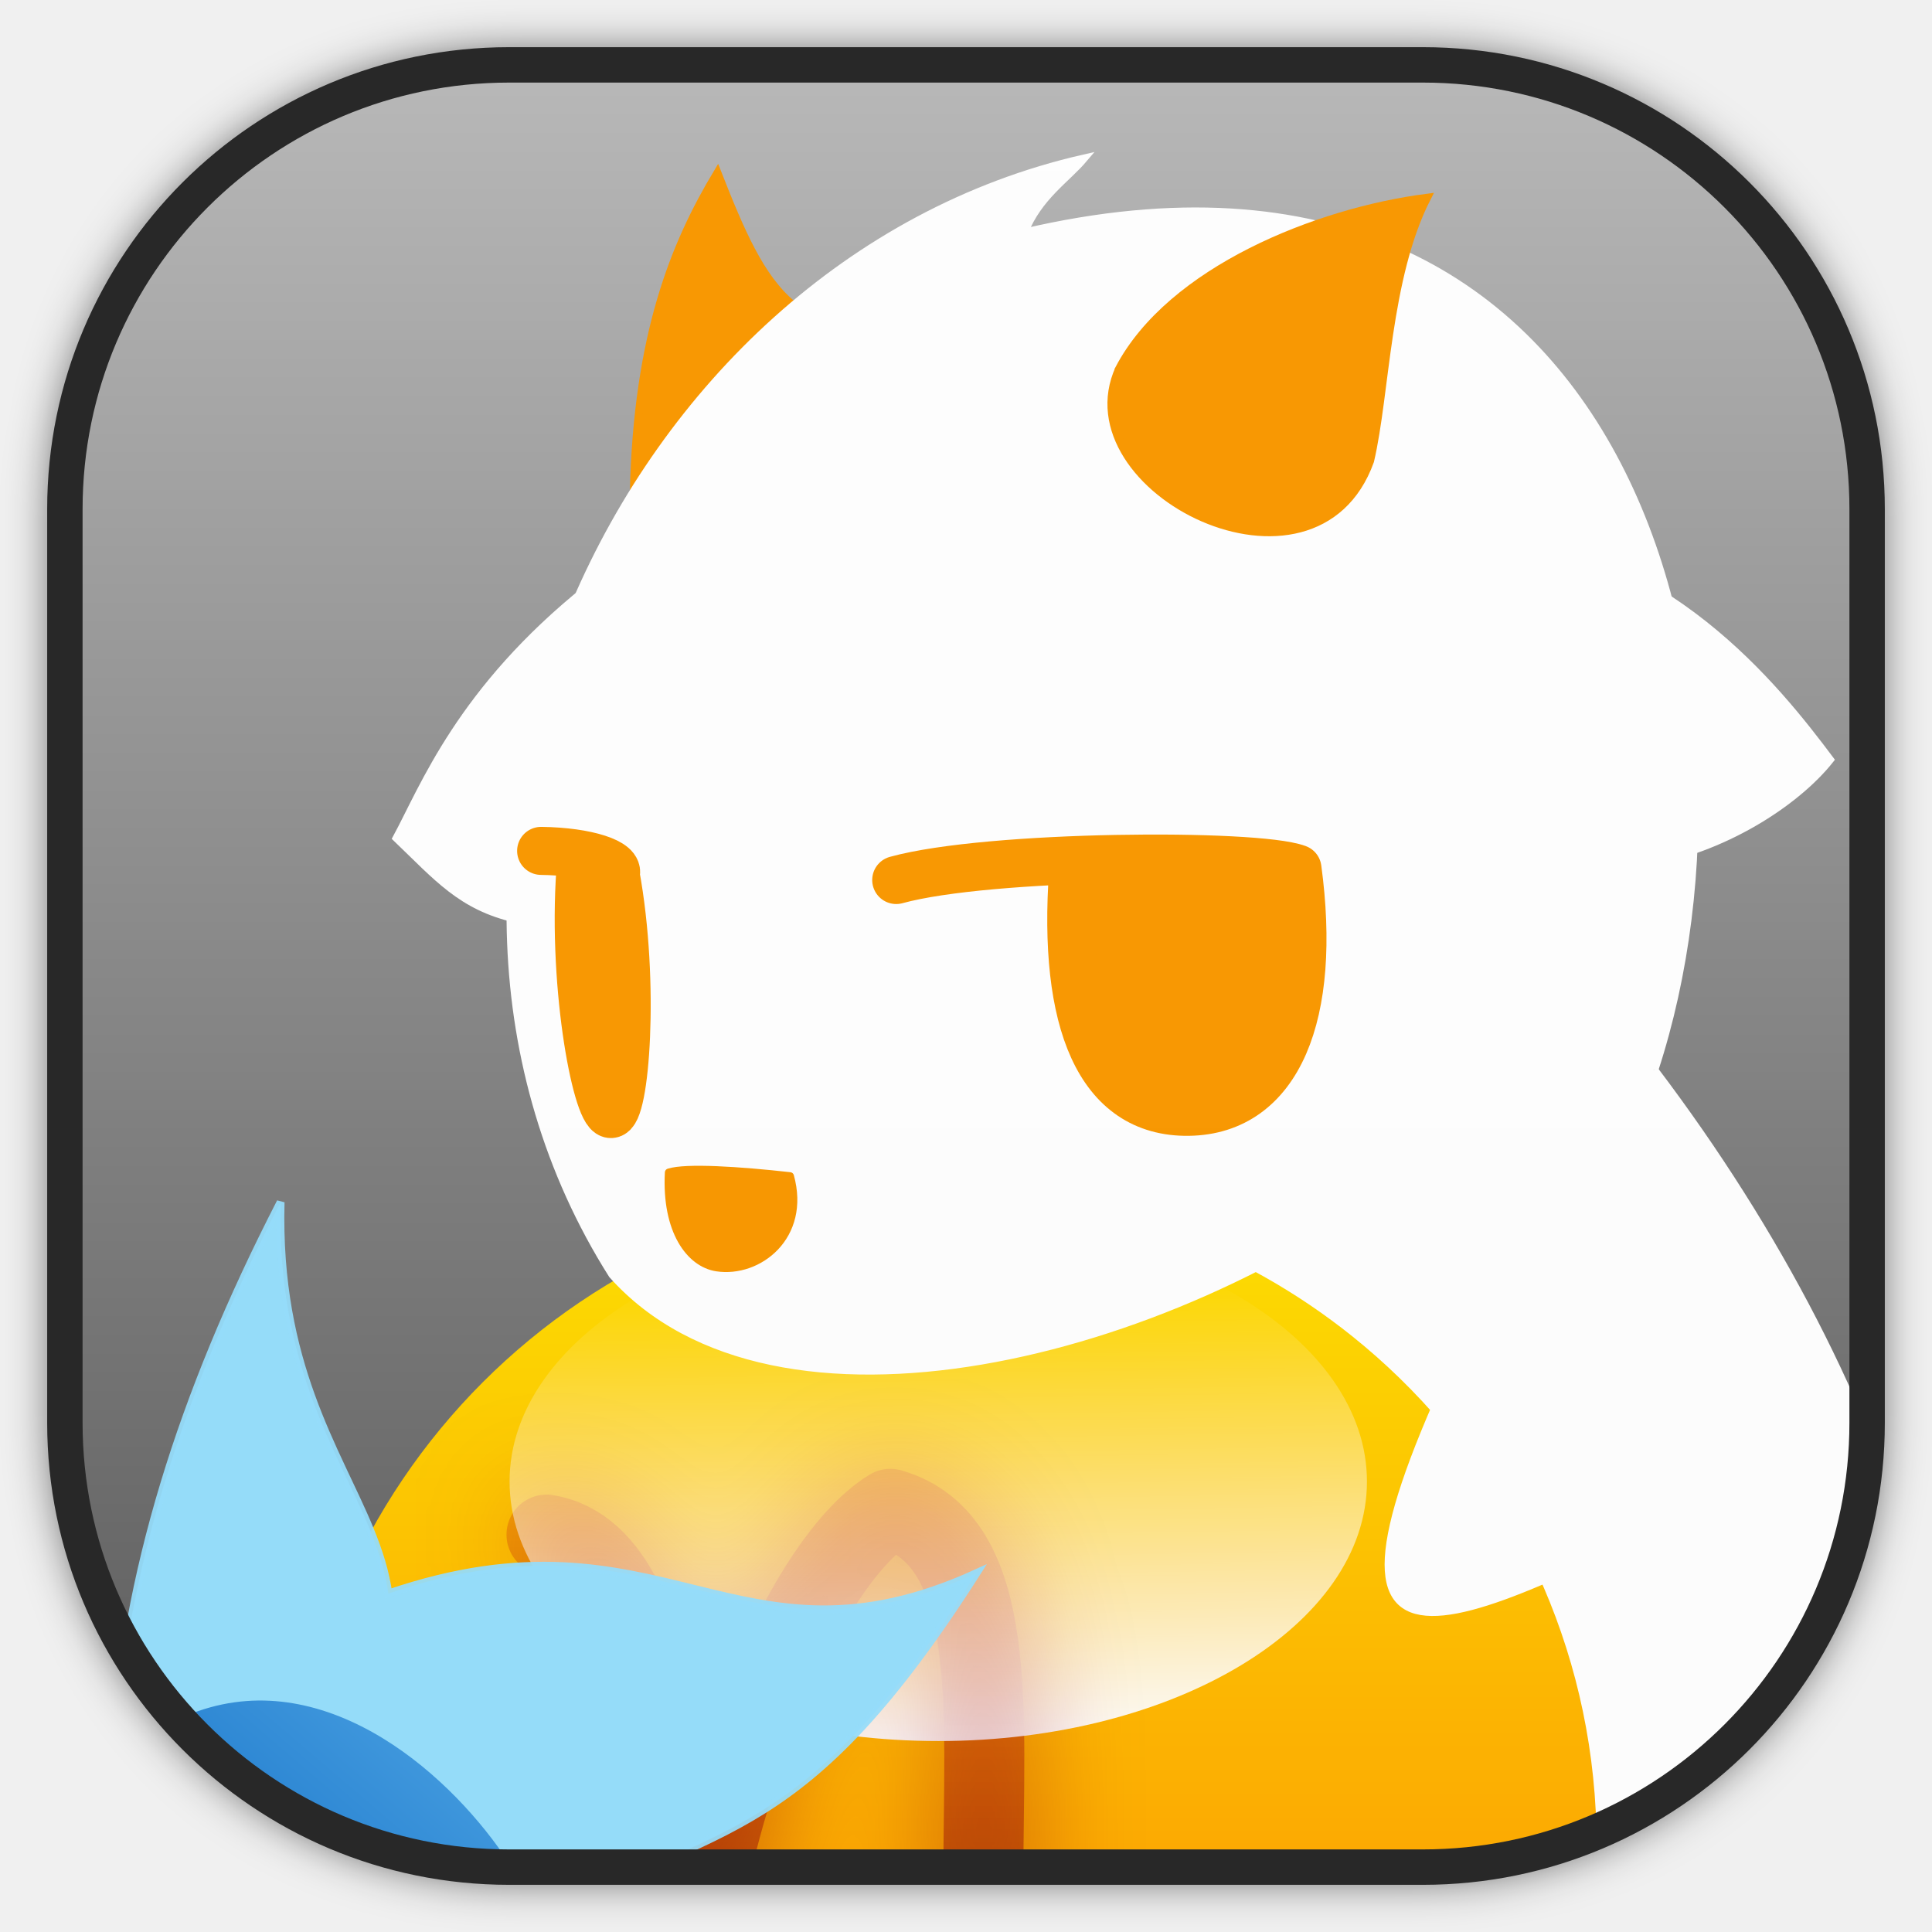
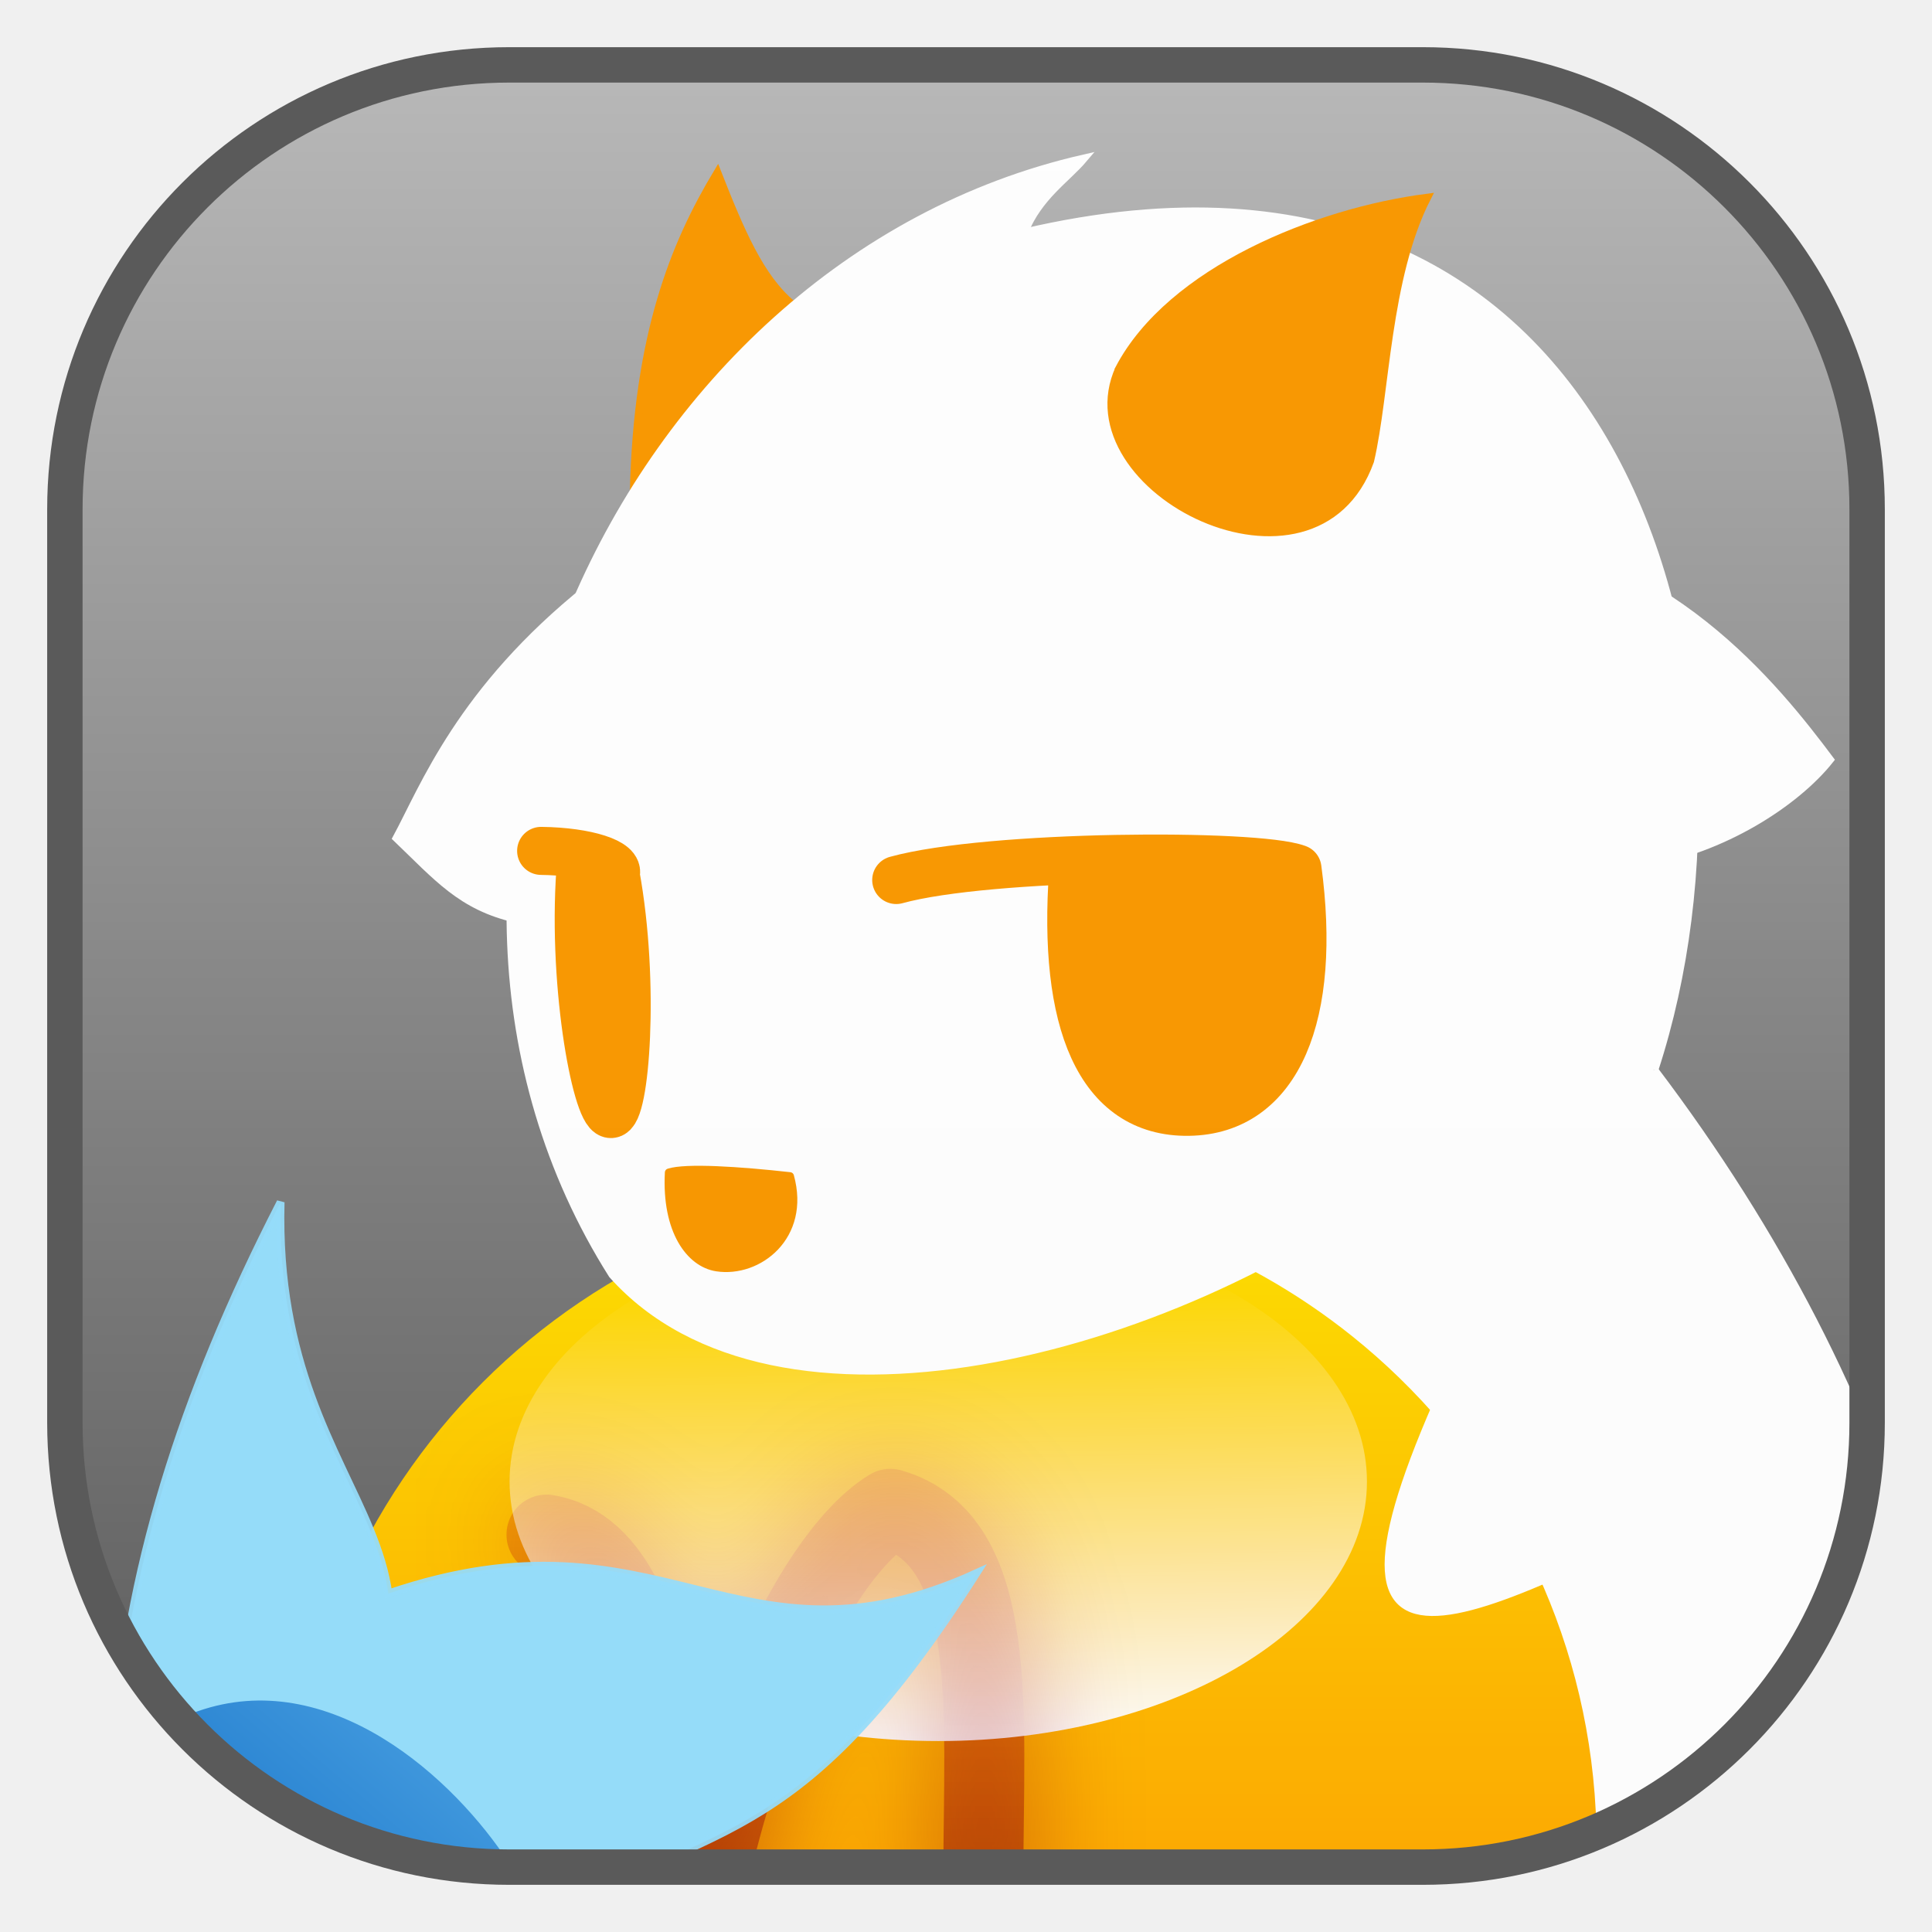
<svg xmlns="http://www.w3.org/2000/svg" xmlns:xlink="http://www.w3.org/1999/xlink" id="svg5245" version="1.1" width="1637.034" height="1637.034">
  <defs id="defs5249">
    <linearGradient id="linearGradient4056">
      <stop style="stop-color:#b8b8b8;stop-opacity:1;" offset="0" id="stop4058" />
      <stop style="stop-color:#595959;stop-opacity:1;" offset="1" id="stop4060" />
    </linearGradient>
    <linearGradient id="linearGradient4032">
      <stop style="stop-color:#420003;stop-opacity:1;" offset="0" id="stop4034" />
      <stop style="stop-color:#c80009;stop-opacity:0.219;" offset="1" id="stop4036" />
    </linearGradient>
    <linearGradient id="linearGradient3943">
      <stop style="stop-color:#ffff00;stop-opacity:1;" offset="0" id="stop3945" />
      <stop style="stop-color:#ffff00;stop-opacity:0;" offset="1" id="stop3947" />
    </linearGradient>
    <linearGradient id="linearGradient3915">
      <stop id="stop3917" offset="0" style="stop-color:#ffff00;stop-opacity:1;" />
      <stop id="stop3919" offset="1" style="stop-color:#ffff00;stop-opacity:0;" />
    </linearGradient>
    <linearGradient id="linearGradient3869">
      <stop id="stop3871" offset="0" style="stop-color:#ffbc00;stop-opacity:1;" />
      <stop id="stop3873" offset="1" style="stop-color:#ff4700;stop-opacity:1;" />
    </linearGradient>
    <linearGradient id="linearGradient3859">
      <stop style="stop-color:#42a4ff;stop-opacity:1;" offset="0" id="stop3861" />
      <stop style="stop-color:#42a4ff;stop-opacity:0;" offset="1" id="stop3863" />
    </linearGradient>
    <linearGradient id="linearGradient3847">
      <stop style="stop-color:#ffffff;stop-opacity:1;" offset="0" id="stop3849" />
      <stop style="stop-color:#ffffff;stop-opacity:0;" offset="1" id="stop3851" />
    </linearGradient>
    <linearGradient id="linearGradient6161">
      <stop style="stop-color:#d64700;stop-opacity:1;" offset="0" id="stop6163" />
      <stop id="stop6169" offset="0.5" style="stop-color:#ffab00;stop-opacity:1;" />
      <stop style="stop-color:#ffe100;stop-opacity:1;" offset="1" id="stop6165" />
    </linearGradient>
    <linearGradient id="linearGradient6153">
      <stop style="stop-color:#96defc;stop-opacity:1;" offset="0" id="stop6155" />
      <stop style="stop-color:#96defc;stop-opacity:0;" offset="1" id="stop6157" />
    </linearGradient>
    <linearGradient id="linearGradient6119">
      <stop style="stop-color:#0867c3;stop-opacity:1;" offset="0" id="stop6121" />
      <stop id="stop6129" offset="0.825" style="stop-color:#7fd3ff;stop-opacity:1;" />
      <stop style="stop-color:#ffffff;stop-opacity:1;" offset="1" id="stop6123" />
    </linearGradient>
    <linearGradient xlink:href="#linearGradient6119" id="linearGradient6125" x1="736.617" y1="1537.001" x2="1161.73" y2="1039.262" gradientUnits="userSpaceOnUse" />
    <linearGradient xlink:href="#linearGradient6119" id="linearGradient6137" x1="736.617" y1="1537.001" x2="1161.73" y2="1039.262" gradientUnits="userSpaceOnUse" />
    <linearGradient xlink:href="#linearGradient6161" id="linearGradient6167" x1="945.907" y1="1603.039" x2="945.907" y2="765.529" gradientUnits="userSpaceOnUse" />
    <linearGradient xlink:href="#linearGradient3847" id="linearGradient3853" x1="941.025" y1="1068.092" x2="938.743" y2="854.806" gradientUnits="userSpaceOnUse" />
    <linearGradient xlink:href="#linearGradient4032" id="linearGradient4038" x1="923.228" y1="1491.369" x2="923.228" y2="911.243" gradientUnits="userSpaceOnUse" />
    <linearGradient xlink:href="#linearGradient4056" id="linearGradient4062" x1="963.889" y1="87.674" x2="963.889" y2="1598.958" gradientUnits="userSpaceOnUse" />
    <filter id="filter3939" x="-0.162" width="1.324" y="-0.157" height="1.315" color-interpolation-filters="sRGB">
      <feGaussianBlur stdDeviation="33.9" id="feGaussianBlur3941" />
    </filter>
    <linearGradient xlink:href="#linearGradient3847" id="linearGradient3836" x1="963.017" y1="1169.325" x2="963.017" y2="1038.118" gradientUnits="userSpaceOnUse" />
    <filter id="filter4615" color-interpolation-filters="sRGB">
      <feGaussianBlur stdDeviation="22.906" id="feGaussianBlur4617" />
    </filter>
    <linearGradient xlink:href="#linearGradient6161" id="linearGradient4653" gradientUnits="userSpaceOnUse" x1="945.907" y1="1603.039" x2="945.907" y2="765.529" />
    <linearGradient xlink:href="#linearGradient4032" id="linearGradient4655" gradientUnits="userSpaceOnUse" x1="923.228" y1="1491.369" x2="923.228" y2="911.243" />
    <linearGradient xlink:href="#linearGradient3847" id="linearGradient4657" gradientUnits="userSpaceOnUse" x1="941.025" y1="1068.092" x2="938.743" y2="854.806" />
    <linearGradient xlink:href="#linearGradient4032" id="linearGradient4659" gradientUnits="userSpaceOnUse" x1="923.228" y1="1491.369" x2="923.228" y2="911.243" />
    <linearGradient xlink:href="#linearGradient6119" id="linearGradient4661" gradientUnits="userSpaceOnUse" x1="736.617" y1="1537.001" x2="1161.73" y2="1039.262" />
    <linearGradient xlink:href="#linearGradient6119" id="linearGradient4663" gradientUnits="userSpaceOnUse" x1="736.617" y1="1537.001" x2="1161.73" y2="1039.262" />
    <clipPath clipPathUnits="userSpaceOnUse" id="clipPath4665">
      <rect rx="277.478" ry="277.478" y="45.391" x="382.728" height="1125.693" width="1125.693" id="rect4667" style="fill:url(#linearGradient4669);fill-opacity:1;stroke:none" />
    </clipPath>
    <linearGradient xlink:href="#linearGradient4056" id="linearGradient4669" gradientUnits="userSpaceOnUse" x1="963.889" y1="87.674" x2="963.889" y2="1598.958" gradientTransform="matrix(0.7371522,0,0,0.7371522,212.2613,-17.57436)" />
  </defs>
-   <g transform="translate(-176.275,-30.44166)" style="display:inline" id="g4591">
-     <rect rx="376.419" ry="376.419" y="85.417" x="231.25" height="1527.084" width="1527.084" id="rect4593" style="fill:#000000;fill-opacity:1;stroke:none;filter:url(#filter4615)" />
-   </g>
  <g id="layer4" style="display:inline" transform="translate(-176.275,-30.44166)">
    <rect style="fill:url(#linearGradient4062);fill-opacity:1;stroke:none" id="rect4044" width="1527.084" height="1527.084" x="231.25" y="85.417" ry="376.419" rx="376.419" />
  </g>
  <g id="layer5" style="display:inline" transform="translate(-176.275,-30.44166)" />
  <g id="layer1" style="opacity:0.98;display:inline" transform="translate(-176.275,-30.44166)">
    <g id="g4631" transform="matrix(1.356572,0,0,1.356572,-287.9477,23.84088)" clip-path="url(#clipPath4665)">
      <path transform="matrix(0.9803477,0,0,0.9803477,5.06924,-1.294173)" d="m 1364.583,1182.292 c 0,230.694 -187.014,417.708 -417.708,417.708 -230.694,0 -417.708,-187.014 -417.708,-417.708 0,-230.694 187.014,-417.708 417.708,-417.708 230.694,0 417.708,187.014 417.708,417.708 z" id="path3152-8" style="fill:url(#linearGradient4653);fill-opacity:1;stroke:none;display:inline" />
      <path id="path3984" d="m 683.556,963.415 c 83.959,13.586 81.395,218.457 80.486,369.993 7.609,-186.61 76.841,-350.883 134.278,-386.107 137.629,39.813 -42.9,426.746 180.56,445.717 156.389,13.277 115.35,-160.184 35.714,-152.381 -71.668,7.022 -90.295,73.545 -163.108,166.213 -32.984,41.978 -61.227,56.756 -119.581,57.818" style="fill:none;stroke:url(#linearGradient4655);stroke-width:50;stroke-linecap:round;stroke-linejoin:round;stroke-miterlimit:4;stroke-opacity:0.792;stroke-dasharray:none;display:inline" />
      <path transform="matrix(0.9097651,0,0,1.345682,77.40966,-342.0356)" d="m 1229.545,945.455 c 0,66.525 -131.771,120.455 -294.318,120.455 -162.547,0 -294.318,-53.929 -294.318,-120.455 0,-66.525 131.771,-120.455 294.318,-120.455 162.547,0 294.318,53.929 294.318,120.455 z" id="path3075" style="fill:url(#linearGradient4657);fill-opacity:1;stroke:none;display:inline" />
      <path style="fill:none;stroke:url(#linearGradient4659);stroke-width:50;stroke-linecap:round;stroke-linejoin:round;stroke-miterlimit:4;stroke-opacity:0.792;stroke-dasharray:none;display:inline;filter:url(#filter3939)" d="m 683.556,963.415 c 83.959,13.586 81.395,218.457 80.486,369.993 7.609,-186.61 76.841,-350.883 134.278,-386.107 137.629,39.813 -42.9,426.746 180.56,445.717 156.389,13.277 115.35,-160.184 35.714,-152.381 -71.668,7.022 -90.295,73.545 -163.108,166.213 -32.984,41.978 -61.227,56.756 -119.581,57.818" id="path3869" />
      <path d="m 679.219,1202.844 c 114.026,-59.96 165.406,-46.933 272.875,-215.344 -150.057,68.379 -195.395,-45.932 -367.312,12.688 -1.867,-13.559 -6.072,-26.566 -11.5,-39.812 -20.461,-49.933 -58.485,-103.482 -55.812,-204.625 -62.633,121.969 -96.674,232.536 -103.961,345.964 -0.004,0.057 -0.007,0.115 -0.011,0.173 -0.133,2.079 -0.257,4.158 -0.372,6.239" style="fill:#96defc;fill-opacity:1;stroke:#96defc;stroke-width:4.902;stroke-linejoin:miter;stroke-miterlimit:4;stroke-opacity:0.941;stroke-dasharray:none;stroke-dashoffset:0" id="path5936" />
      <path id="path3942" d="m 738.095,312.769 c 2.221,-98.857 25.547,-155.506 52.205,-199.936 14.44,36.655 26.658,65.534 46.652,82.196" style="fill:#fa9800;fill-opacity:1;stroke:#fa9800;stroke-width:5;stroke-linecap:butt;stroke-linejoin:miter;stroke-miterlimit:4;stroke-opacity:1;stroke-dasharray:none;display:inline" />
      <path id="path3938" d="m 709.396,372.308 c -79.599,63.679 -102.387,124.553 -119.423,156.024 25.547,24.437 40.351,42.584 74.415,50.363" style="fill:#ffffff;fill-opacity:1;stroke:#ffffff;stroke-width:5;stroke-linecap:butt;stroke-linejoin:miter;stroke-miterlimit:4;stroke-opacity:1;stroke-dasharray:none;display:inline" />
      <path style="fill:url(#linearGradient4661);fill-opacity:1;stroke:url(#linearGradient4663);stroke-width:4.902;stroke-linejoin:miter;stroke-miterlimit:4;stroke-opacity:1;stroke-dasharray:none;stroke-dashoffset:0" d="m 932.406,747.781 c 97.003,0 186.152,33.725 256.313,90.094 10.169,8.17 19.939,16.815 29.277,25.903 76.445,74.395 123.911,178.405 123.911,293.503 0,226.16 -183.34,409.5 -409.5,409.5 -147.527,0 -276.824,-78.009 -348.906,-195.031 -7.933,-12.879 -15.162,-26.229 -21.656,-40 13.495,-80.577 82.283,-109.915 112.938,-126.547 -5.221,-28.965 -65.5,-115.263 -143.063,-132.672 -36.829,-8.266 -77.554,-0.982 -118.688,37.047 -15.479,301.598 153.49,462.462 553.25,469.516 C 1650.32,1591.163 1684.531,1081.349 1375.5,673.125" id="path5835" />
      <path id="path3936" d="m 1264.523,338.099 c 117.46,7.937 187.302,96.825 220.635,141.27 -42.857,53.968 -182.54,117.46 -255.556,0" style="fill:#ffffff;fill-opacity:1;stroke:#ffffff;stroke-width:5;stroke-linecap:butt;stroke-linejoin:miter;stroke-miterlimit:4;stroke-opacity:1;stroke-dasharray:none;display:inline" />
      <path id="path5625" d="m 1220.032,738.054 c -147.718,113.769 -394.004,176.398 -495.279,62.943 -161.826,-255.99 2.531,-630.41 294.335,-697.089 -10.533,12.491 -28.403,23.761 -37.254,46.263 378.954,-88.474 470.528,287.429 393.68,522.943" style="fill:#ffffff;fill-opacity:1;fill-rule:evenodd;stroke:#ffffff;stroke-width:5;stroke-linecap:butt;stroke-linejoin:miter;stroke-miterlimit:4;stroke-opacity:1;stroke-dasharray:none" />
      <path id="path3940" d="m 1041.33,235.017 c 32.212,-61.091 123.294,-97.746 192.161,-106.632 -25.547,49.984 -25.6,122.035 -35.544,164.392 -34.564,96.113 -191.05,17.772 -156.616,-57.759 z" style="fill:#fa9800;fill-opacity:1;stroke:#fa9800;stroke-width:5;stroke-linecap:butt;stroke-linejoin:miter;stroke-miterlimit:4;stroke-opacity:1;stroke-dasharray:none;display:inline" />
      <path id="path3944" d="m 901.989,554.532 c 57.895,-15.956 224.421,-16.793 250.629,-7.117 12.296,90.999 -11.918,151.096 -67.968,151.896 -56.05,0.8 -78.887,-56.6 -72.193,-150.139" style="fill:#fa9800;fill-opacity:1;stroke:#fa9800;stroke-width:30;stroke-linecap:round;stroke-linejoin:round;stroke-miterlimit:4;stroke-opacity:1;stroke-dasharray:none;display:inline" />
      <path id="path4012" d="m 680.196,536.337 c 28.827,0.349 49.777,7.492 46.521,14.655 12.596,68.563 5.832,150.997 -3.142,149.715 -8.974,-1.282 -25.044,-84.379 -18.285,-159.46" style="fill:#fa9800;fill-opacity:1;stroke:#fa9800;stroke-width:30;stroke-linecap:round;stroke-linejoin:round;stroke-miterlimit:4;stroke-opacity:1;stroke-dasharray:none" />
      <path id="path4014" d="m 759.985,737.235 c 10.68,-3.398 43.875,-1.257 75.636,2.288 10.401,37.526 -19.779,60.936 -45.758,56.935 -16.644,-2.563 -31.819,-22.816 -29.877,-59.223 z" style="fill:#fa9800;fill-opacity:1;stroke:#fa9800;stroke-width:5;stroke-linecap:round;stroke-linejoin:round;stroke-miterlimit:4;stroke-opacity:1;stroke-dasharray:none;display:inline" />
      <path id="path3934" d="m 1270.032,817.651 c -127.311,254.715 -40.103,215.313 135.761,125.77" style="fill:#ffffff;fill-opacity:1;stroke:#ffffff;stroke-width:5;stroke-linecap:butt;stroke-linejoin:miter;stroke-miterlimit:4;stroke-opacity:1;stroke-dasharray:none;display:inline" />
      <path d="m 1370.677,670.592 c -50.971,22.151 -103.685,41.428 -153.068,66.534 -25.397,21.553 -55.303,36.664 -83.011,54.83 -7.416,8.488 7.047,14.082 12.386,18.636 31.636,19.362 59.003,44.359 86.477,68.977 9.524,6.457 12.137,-9.42 15.858,-15.015 6.668,-13.617 12.868,-27.425 20.562,-40.496 44.01,39.078 87.152,79.615 130.341,119.659 -29.735,16.097 -61.297,29.299 -90,47.33 -5.532,7.873 3.458,17.625 4.739,25.987 31.239,84.068 32.444,179.543 5.602,264.923 -43.155,137.035 -163.524,246.189 -304.791,274.406 -69.568,13.213 -143.153,11.267 -210.379,-12.133 -72.788,-23.797 -139.767,-68.234 -187.452,-128.172 -18.78,-21.633 -33.243,-46.176 -48.457,-70.294 -5.689,-3.365 -8.133,-4.358 -5.645,-11.842 5.674,-52.275 46.482,-93.359 91.776,-116.492 8.011,-5.297 18.22,-7.958 24.608,-15.189 -4.695,-14.378 -15.122,-27.031 -23.466,-39.773 -33.301,-42.325 -76.664,-82.193 -131.283,-92.51 -41.812,-7.668 -85.804,9.921 -114.965,39.24 -2.797,92.443 8.073,188.799 55.792,269.788 46.204,81.566 127.135,138.316 214.902,167.198 96.979,32.04 200.847,39.698 302.364,32.656 149.766,-12.51 299.817,-70.284 404.178,-180.866 106.299,-110.6 156.633,-270.084 137.828,-421.892 -11.381,-101.587 -54.604,-199.121 -122.247,-275.707 -9.745,-10.447 -18.372,-23.297 -30.945,-30.18 l -1.704,0.398 z" style="opacity:0.95;fill:none;stroke:none" id="path5914" />
      <path id="path6059" d="m 1398.218,945.228 c -29.56,14.4 -59.039,29.112 -88.728,43.192 -6.594,6.077 1.456,14.767 2.98,21.503 13.273,35.954 22.78,73.569 25.59,111.977 1.298,37.288 2.785,75.184 -5.55,111.773 -17.858,97.963 -74.184,187.866 -153.471,247.989 -64.297,48.768 -143.257,78.024 -223.754,82.205 -39.655,1.538 -79.588,-0.688 -118.091,-10.553 -106.291,-25.079 -201.143,-95.092 -256.099,-189.696 -4.563,-6.779 -7.544,-15.466 -13.198,-21.068 -6.863,-0.471 -4.412,-4.584 -4.092,-10.417 1.713,-11.07 -6.359,-20.633 -9.189,-30.915 -26.735,-68.854 -32.356,-145.178 -19.535,-217.886 1.818,-5.982 -0.775,-13.718 -7.958,-13.811 -21.985,-2.491 -45.196,-2.442 -65.774,6.734 -18.367,7.597 -35.485,18.792 -49.721,32.514 -2.698,10.267 -0.366,21.796 -1.107,32.553 -1.3,76.604 12.214,154.498 47.39,223.056 35.341,69.963 96.053,125.171 166.367,158.791 89.507,43.329 190.119,56.783 288.708,58.482 33.106,0.869 66.306,-1.539 99.182,-5.248 110.484,-13.748 219.316,-51.442 308.966,-118.378 30.291,-22.9 58.202,-49.261 83.427,-77.509 2.149,-13.111 0.287,-27.038 0.911,-40.459 -0.08,-130.072 0.194,-260.145 -0.298,-390.216 -0.428,-3.407 -3.605,-5.714 -6.957,-4.613 z" style="opacity:0;fill:#a28181;fill-opacity:1;stroke:#ffffff;stroke-width:11.905;stroke-linejoin:miter;stroke-miterlimit:4;stroke-opacity:1;stroke-dasharray:none;stroke-dashoffset:0" />
      <path id="path6079" d="m 1249.223,802.036 c -32.786,0.128 -65.588,-0.055 -98.363,0.484 -6.974,2.231 -3.474,10.343 1.935,11.979 29.986,18.403 55.268,42.886 80.692,66.89 5.558,5.282 10.791,-2.207 12.016,-7.403 7.476,-17.18 15.572,-34.256 24.554,-50.632 42.949,40.413 86.681,80.723 129.985,120.35 -29.618,16.169 -60.596,29.943 -90.774,44.94 -6.421,5.714 1.433,13.829 2.79,20.201 13.462,36 22.9,73.516 25.93,111.868 1.344,37.279 2.939,75.184 -5.245,111.793 -14.821,82.232 -56.501,158.859 -116.411,217.053 -69.443,67.856 -164.161,109.291 -261.004,114.307 -39.668,1.541 -79.616,-0.682 -118.132,-10.551 -106.291,-25.079 -201.143,-95.092 -256.099,-189.696 -4.563,-6.779 -7.544,-15.466 -13.198,-21.068 -6.863,-0.471 -4.412,-4.584 -4.092,-10.417 1.713,-11.07 -6.359,-20.633 -9.189,-30.915 -26.735,-68.854 -32.356,-145.178 -19.535,-217.886 1.818,-5.982 -0.775,-13.718 -7.958,-13.811 -21.985,-2.491 -45.196,-2.442 -65.774,6.734 -18.367,7.597 -35.485,18.792 -49.721,32.514 -2.698,10.267 -0.366,21.796 -1.107,32.553 -1.3,76.604 12.214,154.498 47.39,223.056 35.341,69.963 96.053,125.171 166.367,158.791 89.507,43.329 190.119,56.783 288.708,58.482 32.775,0.871 65.64,-1.502 98.195,-5.142 114.659,-14.332 228.103,-53.79 319.402,-125.812 70.045,-54.749 125.571,-127.413 159.442,-209.524 4.82,-13.232 12.717,-26.171 10.699,-40.774 -0.361,-112.674 -0.152,-225.396 -0.817,-338.04 -7.83,-19.733 -15.571,-39.745 -25.685,-58.362 -6.248,-4.313 -15.308,-0.918 -22.695,-1.998 -67.436,0.019 -134.871,-0.041 -202.307,0.037 z" style="opacity:0;fill:none;stroke:#ffffff;stroke-width:11.905;stroke-linejoin:miter;stroke-miterlimit:4;stroke-opacity:1;stroke-dasharray:none;stroke-dashoffset:0" />
      <path id="path6083" d="m 512.355,768.243 c -7.631,4.327 -9.332,14.494 -13.803,21.56 -45.406,96.163 -79.757,199.255 -86.219,305.969 -1.623,5.522 3.54,11.946 9.137,8.371 19.331,-14.803 41.184,-27.441 65.699,-30.804 43.655,-7.117 87.012,12.97 119.159,41.295 28.027,24.046 52.157,53.227 66.183,87.537 5.929,6.888 14.073,-2.585 20.651,-4.274 40.801,-20.454 84.251,-35.675 123.509,-59.044 54.681,-33.635 94.759,-85.766 129.092,-138.914 3.914,-5.189 -2.875,-10.856 -7.812,-7.999 -31.211,10.968 -64.288,18.301 -97.578,15.233 -50.372,-4.132 -98.028,-25.357 -149.035,-25.479 -35.676,-1.976 -71.267,4.568 -104.912,15.826 -8.984,-43.285 -33.836,-80.95 -48.103,-122.359 -12.091,-32.395 -17.752,-67.059 -19.159,-101.711 -0.413,-3.26 -3.387,-6.044 -6.808,-5.208 z" style="opacity:0;fill:#ffffff;fill-opacity:1;fill-rule:evenodd;stroke:#ffffff;stroke-width:11.905;stroke-linejoin:miter;stroke-miterlimit:4;stroke-opacity:1;stroke-dasharray:none;stroke-dashoffset:0" />
      <path id="path6085" d="m 1371.406,673.203 c -55.132,19.315 -109.217,43.206 -160.766,70.67 -24.021,19.06 -52.441,32.318 -76.699,50.686 1.468,15.697 24.206,18.172 33.598,28.774 26.175,16.906 46.077,42.003 70.565,59.982 14.444,-16.807 18.637,-41.317 31.483,-59.841 44.221,39.162 91.031,80.076 130.734,121.133 -28.841,18 -63.185,28.506 -90.781,47.004 2.349,25.312 17.423,50.493 20.785,76.497 30.316,133.79 -10.751,281.03 -109.191,377.441 -47.521,49.458 -109.272,81.382 -172.537,105.243 -11.752,2.566 -9.896,19.756 2.728,17.341 170.808,-26.19 334.244,-127.283 415.837,-282.809 46.153,-83.802 65.19,-180.4 59.316,-275.629 -3.867,-125.851 -60.325,-248.593 -150.383,-335.711 -1.414,-0.961 -3.104,-1.024 -4.689,-0.781 z" style="opacity:0;fill:#ffffff;fill-opacity:1;fill-rule:evenodd;stroke:#ffffff;stroke-width:35.726;stroke-linejoin:miter;stroke-miterlimit:4;stroke-opacity:1;stroke-dasharray:none;stroke-dashoffset:0" />
    </g>
  </g>
  <g transform="translate(-176.275,-30.44166)" style="display:inline" id="g4623" />
  <g transform="translate(-176.275,-30.44166)" style="display:inline" id="g4619">
-     <rect rx="376.419" ry="376.419" y="85.417" x="231.25" height="1527.084" width="1527.084" id="rect4621" style="fill:none;stroke:#282828;stroke-width:30;stroke-miterlimit:4;stroke-opacity:1;stroke-dasharray:none" />
+     <rect rx="376.419" ry="376.419" y="85.417" x="231.25" height="1527.084" width="1527.084" id="rect4621" style="fill:none;stroke:#5a5a5a;stroke-width:30;stroke-miterlimit:4;stroke-opacity:1;stroke-dasharray:none" />
  </g>
</svg>
